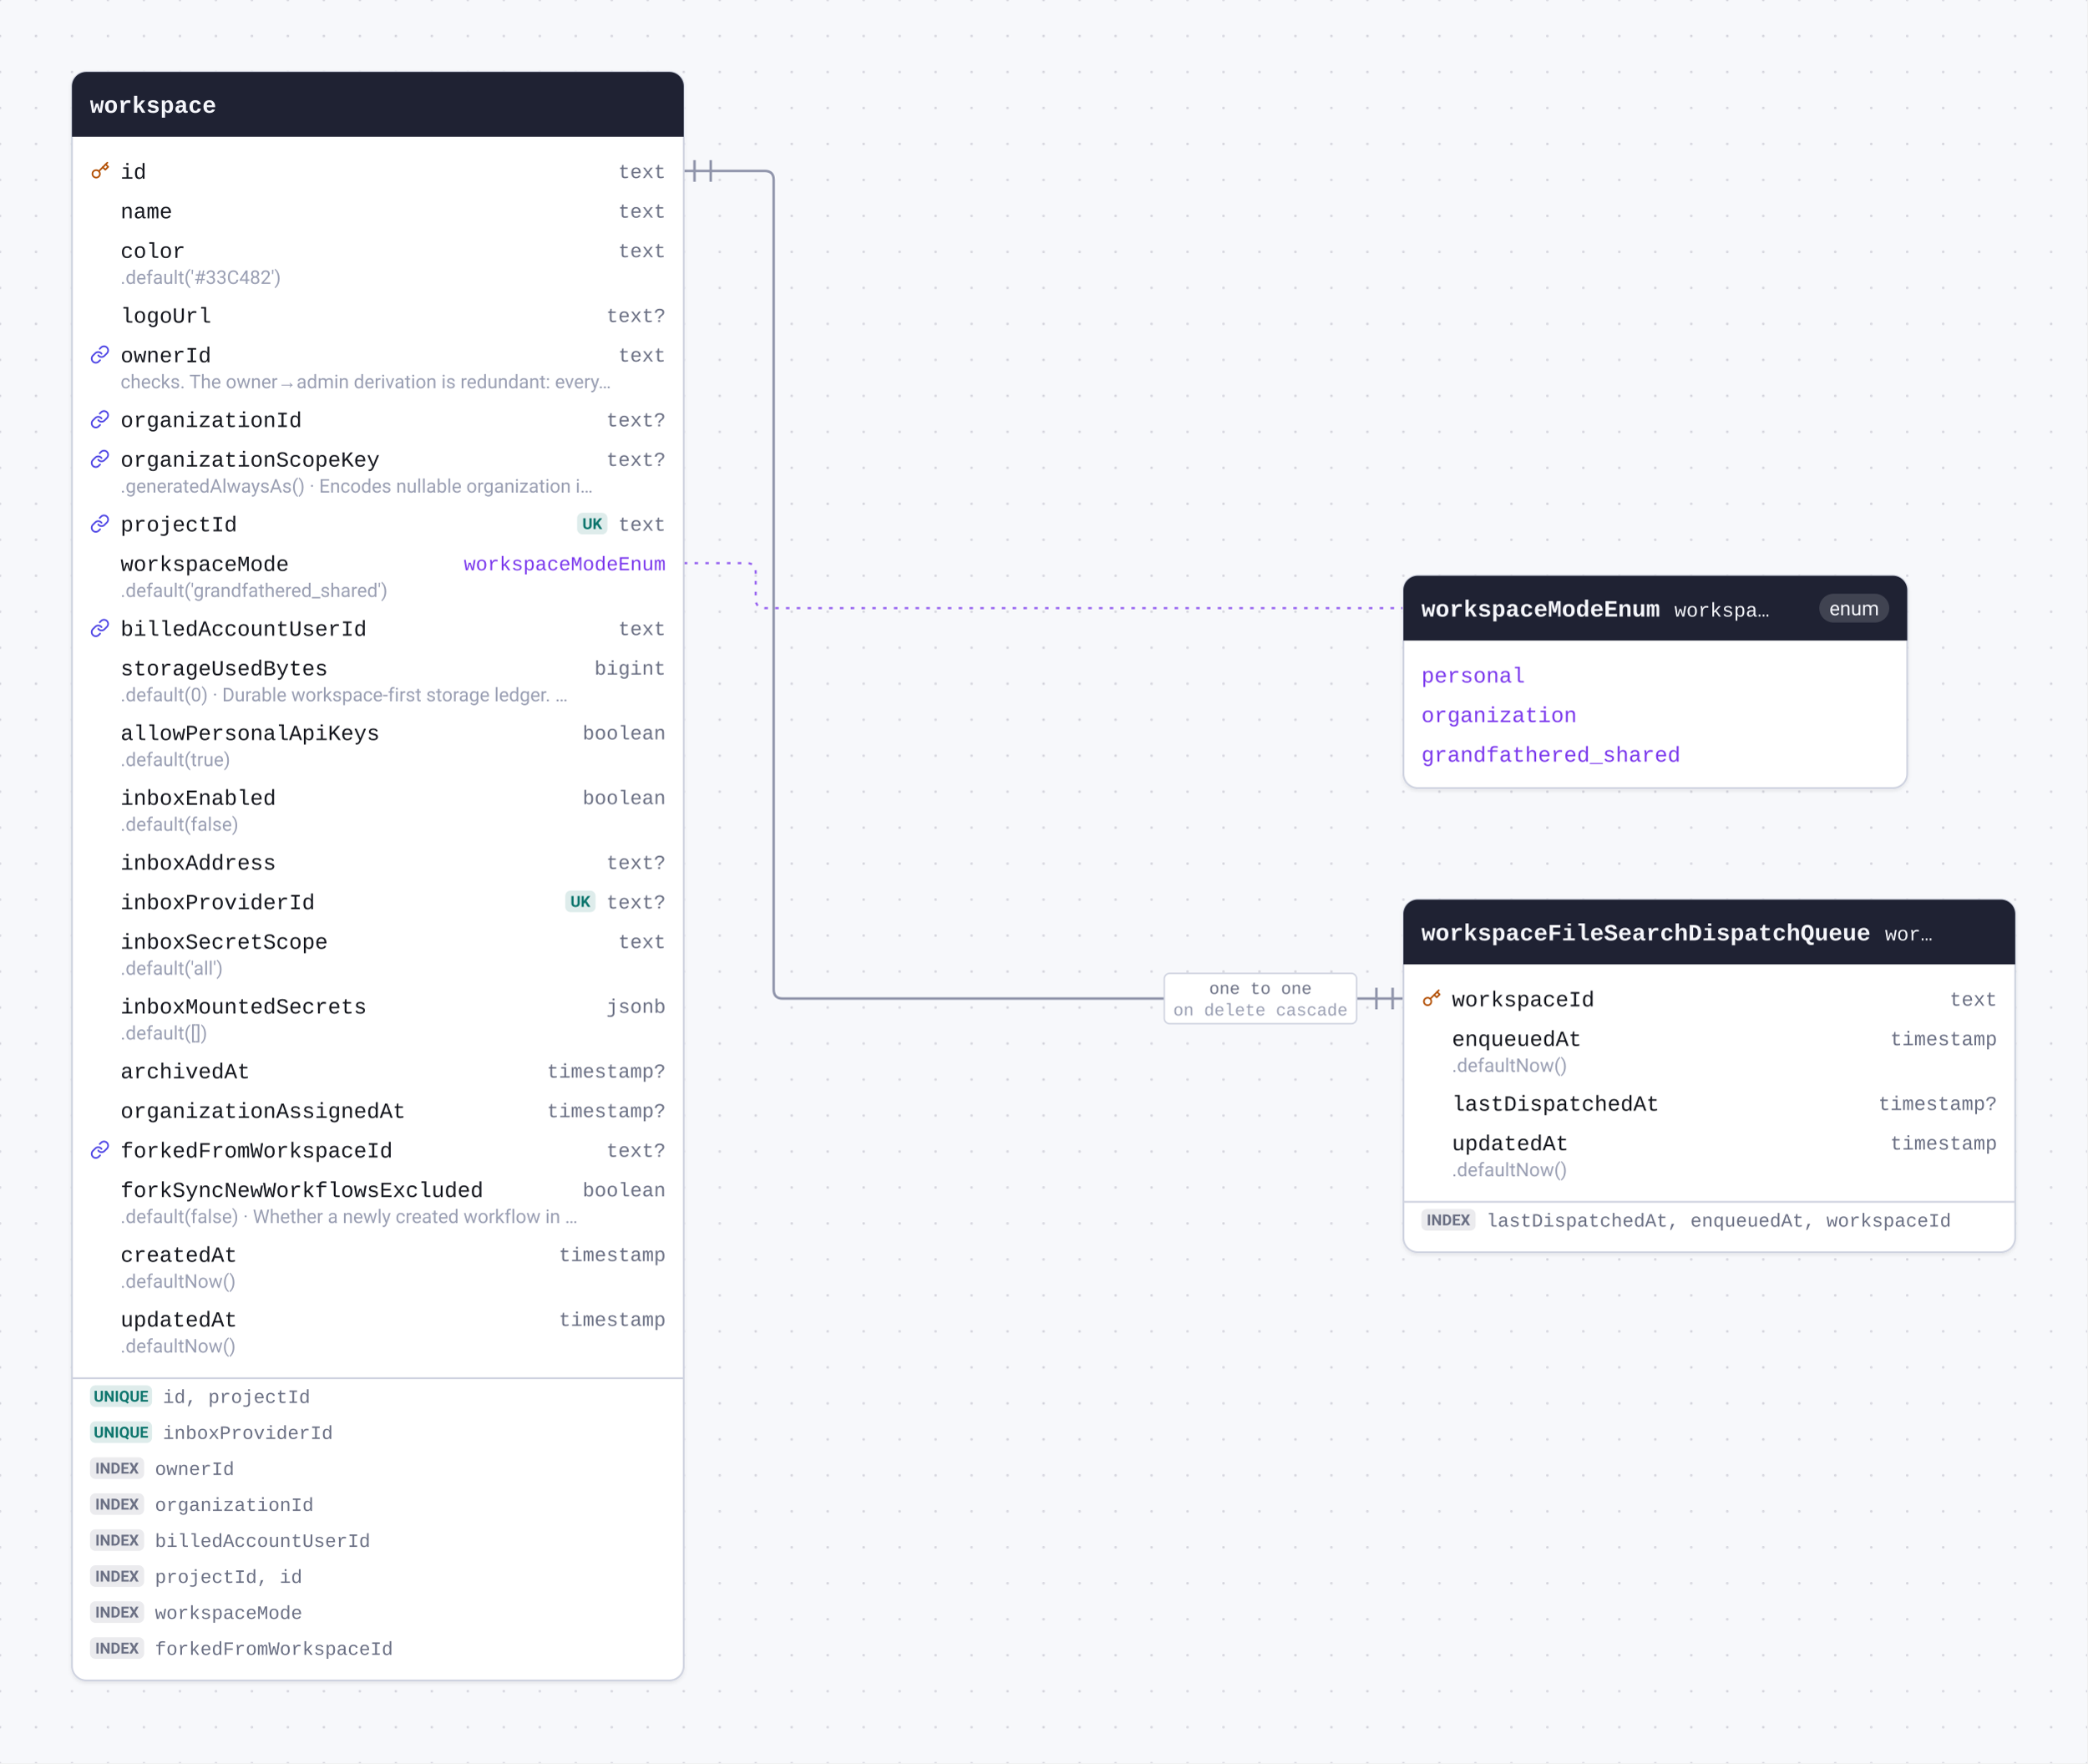
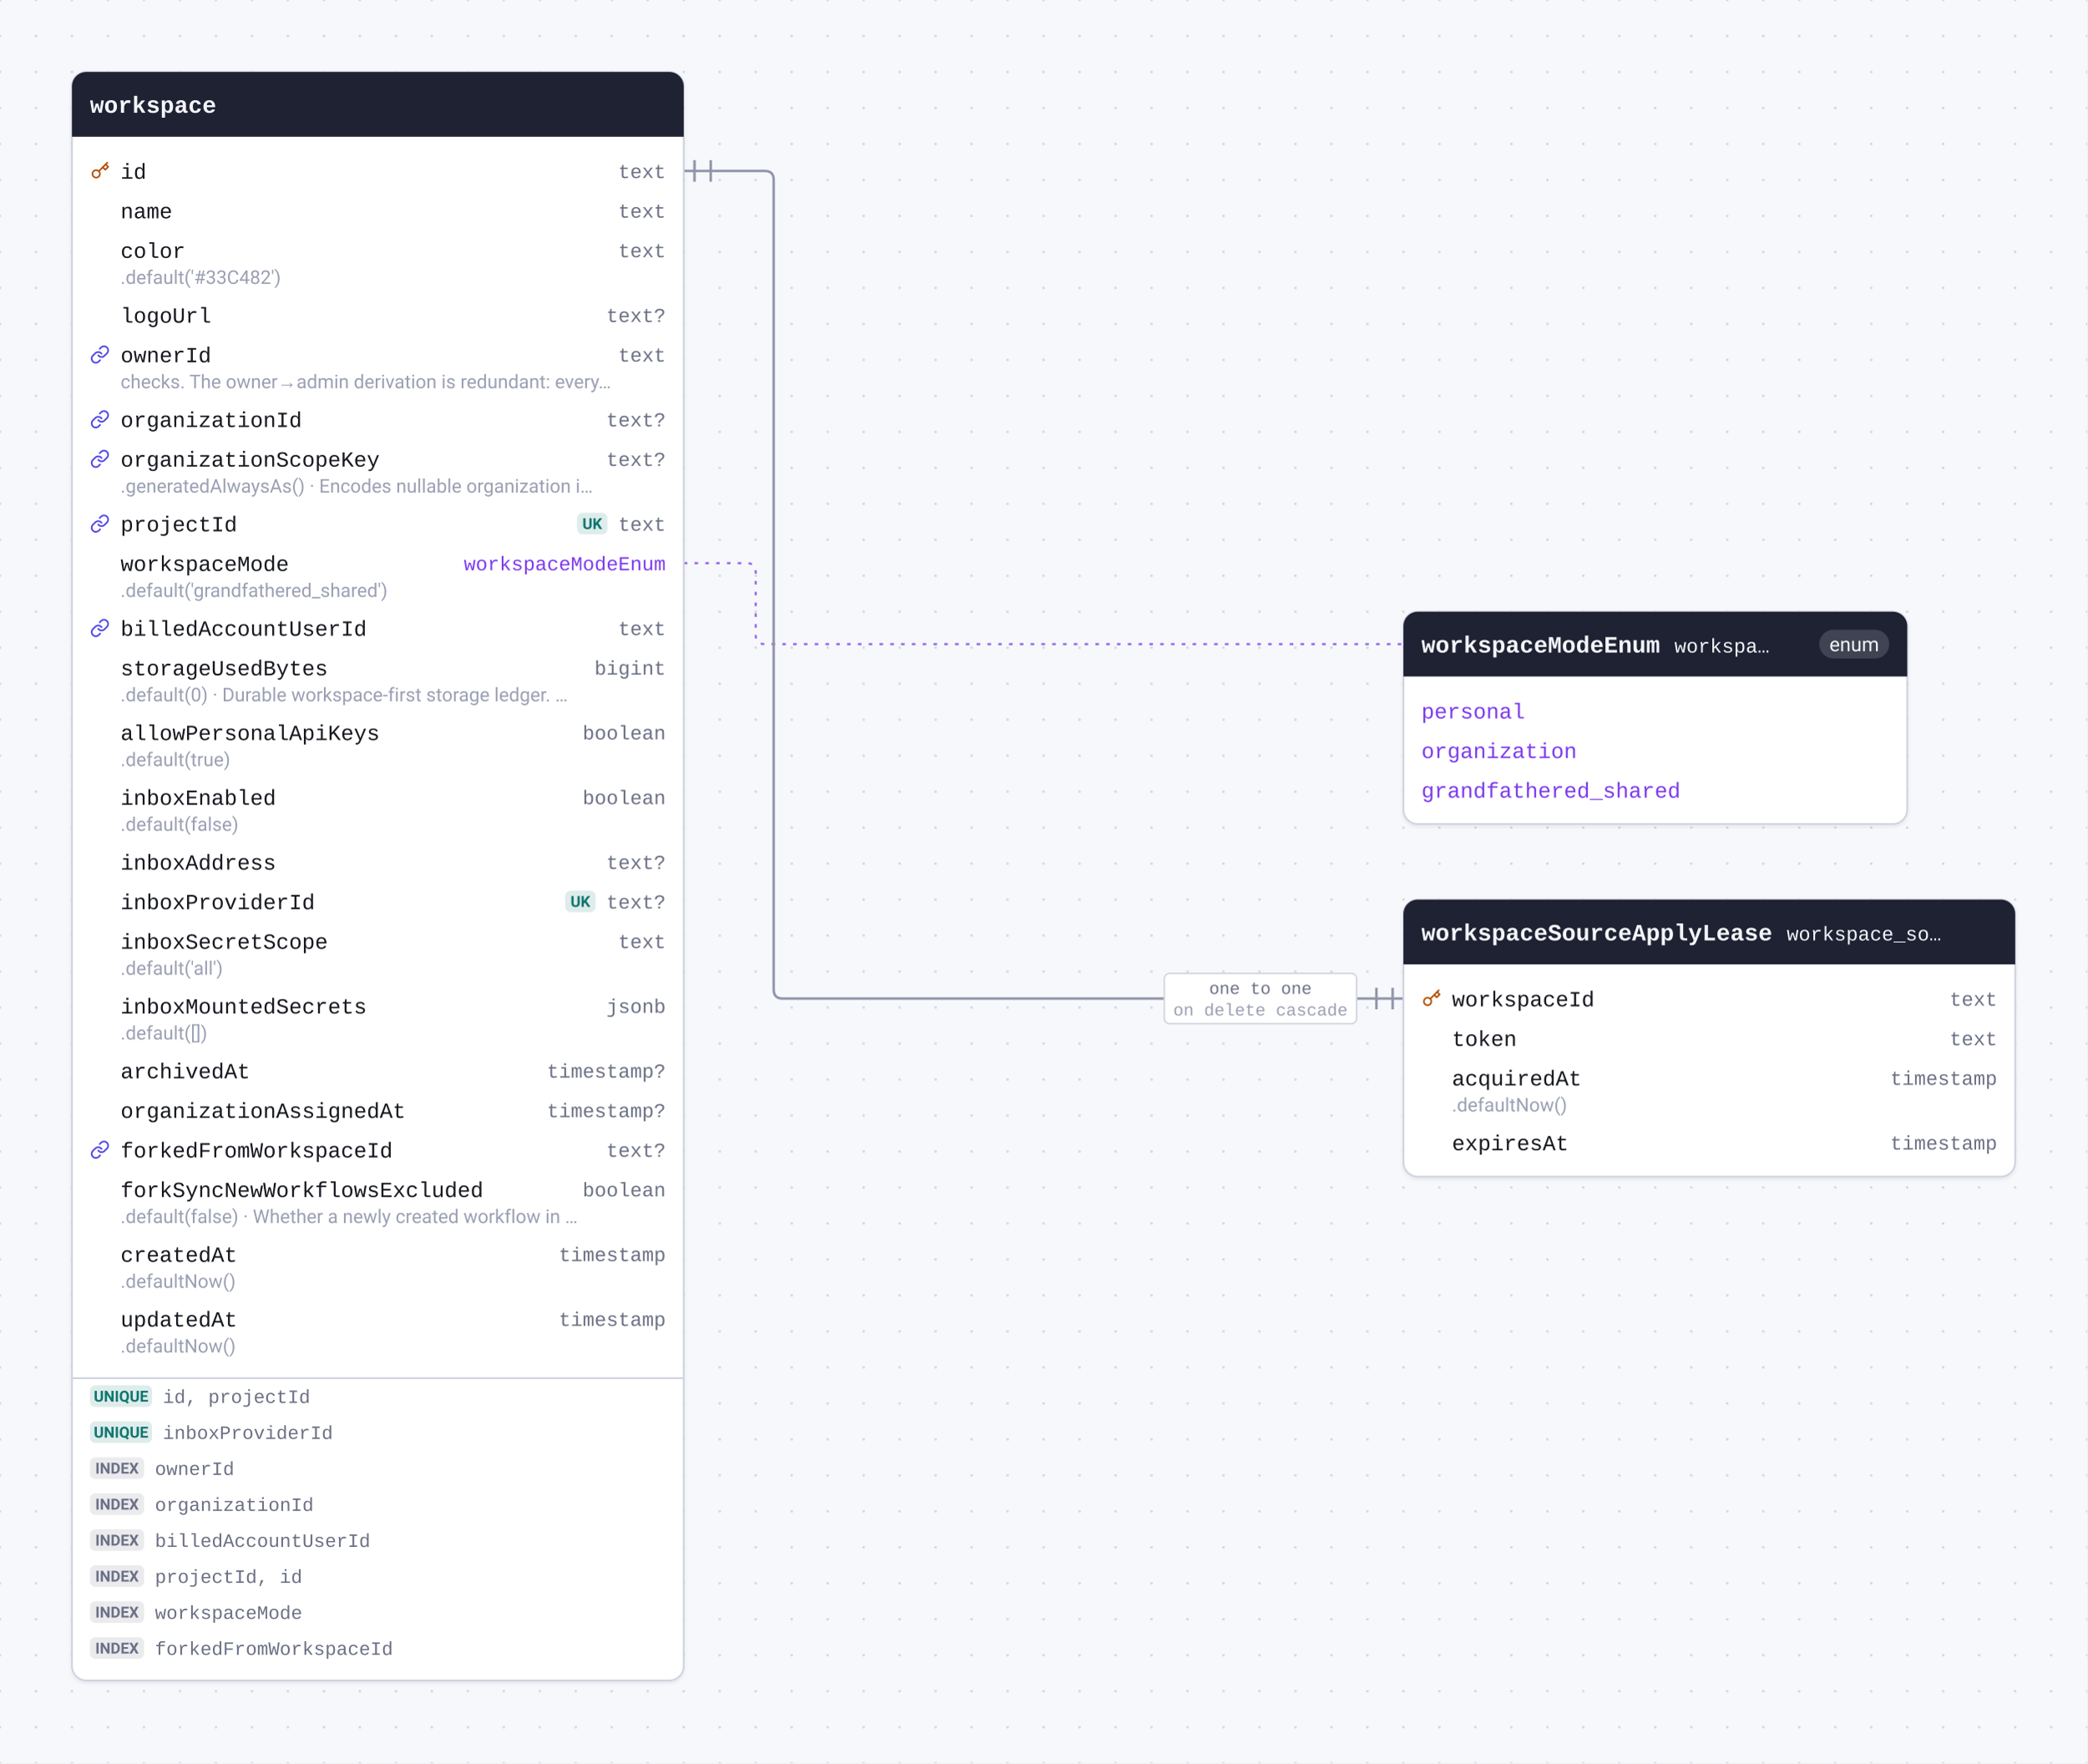
<svg xmlns="http://www.w3.org/2000/svg" width="1160" height="980" viewBox="0 0 1160 980">
  <defs>
    <pattern id="dots" x="-0.7" y="-0.7" width="20" height="20" patternUnits="userSpaceOnUse">
      <circle cx="0.7" cy="0.7" r="0.7" fill="#d4d4dc" />
    </pattern>
    <filter id="node-shadow" x="-5%" y="-5%" width="110%" height="115%">
      <feDropShadow dx="0" dy="1" stdDeviation="1" flood-color="#000000" flood-opacity="0.08" />
    </filter>
  </defs>
  <rect x="0" y="0" width="1160" height="980" fill="#f7f8fb" />
  <rect x="0" y="0" width="1160" height="980" fill="url(#dots)" />
  <g class="enum-edge">
-     <path d="M380 313L400 313L 415,313Q 420,313 420,318L 420,333Q 420,338 425,338L760 338L780 338" fill="none" stroke="#7c3aed" stroke-width="1.2" stroke-dasharray="2 4" opacity="0.75" />
+     <path d="M380 313L400 313L 415,313Q 420,313 420,318L 420,353Q 420,358 425,358L760 358L780 358" fill="none" stroke="#7c3aed" stroke-width="1.2" stroke-dasharray="2 4" opacity="0.75" />
  </g>
  <g class="relation-edge">
    <path d="M380 95L400 95L 425,95Q 430,95 430,100L 430,550Q 430,555 435,555L760 555L780 555" fill="none" stroke="#9095ab" stroke-width="1.4" />
    <g transform="translate(380 95) scale(-1 1)" fill="none" stroke="#9095ab" stroke-width="1.4">
      <path d="M-6 -6 L-6 6" />
      <path d="M-15 -6 L-15 6" />
    </g>
    <g transform="translate(780 555)" fill="none" stroke="#9095ab" stroke-width="1.4">
      <path d="M-6 -6 L-6 6" />
      <path d="M-15 -6 L-15 6" />
    </g>
  </g>
  <g class="model-node">
    <clipPath id="node-clip-0">
      <rect x="40" y="40" width="340" height="894" rx="8" />
    </clipPath>
    <rect x="40" y="40" width="340" height="894" rx="8" fill="#ffffff" stroke="#cfd3e0" filter="url(#node-shadow)" />
    <rect x="40" y="40" width="340" height="36" fill="#1f2233" clip-path="url(#node-clip-0)" />
    <text x="50" y="62.68" font-family="ui-monospace, SF Mono, Menlo, Consolas, Liberation Mono, DejaVu Sans Mono, monospace" font-size="13" font-weight="700" fill="#f4f5fa">workspace</text>
    <g transform="translate(50 89.5) scale(0.46)" fill="none" stroke="#b45309" stroke-width="2" stroke-linecap="round" stroke-linejoin="round">
      <circle cx="7.5" cy="15.5" r="4.5" />
      <path d="m21 2-9.6 9.6" />
      <path d="m15.5 7.5 3 3L22 7l-3-3" />
    </g>
    <text x="67" y="99.32" font-family="ui-monospace, SF Mono, Menlo, Consolas, Liberation Mono, DejaVu Sans Mono, monospace" font-size="12" fill="#16181f">id</text>
    <text x="370" y="98.96" font-family="ui-monospace, SF Mono, Menlo, Consolas, Liberation Mono, DejaVu Sans Mono, monospace" font-size="11" text-anchor="end" fill="#6b7084">text</text>
    <text x="67" y="121.32" font-family="ui-monospace, SF Mono, Menlo, Consolas, Liberation Mono, DejaVu Sans Mono, monospace" font-size="12" fill="#16181f">name</text>
    <text x="370" y="120.96" font-family="ui-monospace, SF Mono, Menlo, Consolas, Liberation Mono, DejaVu Sans Mono, monospace" font-size="11" text-anchor="end" fill="#6b7084">text</text>
    <text x="67" y="143.32" font-family="ui-monospace, SF Mono, Menlo, Consolas, Liberation Mono, DejaVu Sans Mono, monospace" font-size="12" fill="#16181f">color</text>
    <text x="370" y="142.96" font-family="ui-monospace, SF Mono, Menlo, Consolas, Liberation Mono, DejaVu Sans Mono, monospace" font-size="11" text-anchor="end" fill="#6b7084">text</text>
    <text x="67" y="157.78" font-family="ui-sans-serif, -apple-system, Segoe UI, Roboto, Helvetica Neue, Arial, DejaVu Sans, sans-serif" font-size="10.5" fill="#9a9fb3">.default('#33C482')</text>
    <text x="67" y="179.32" font-family="ui-monospace, SF Mono, Menlo, Consolas, Liberation Mono, DejaVu Sans Mono, monospace" font-size="12" fill="#16181f">logoUrl</text>
    <text x="370" y="178.96" font-family="ui-monospace, SF Mono, Menlo, Consolas, Liberation Mono, DejaVu Sans Mono, monospace" font-size="11" text-anchor="end" fill="#6b7084">text?</text>
    <g transform="translate(50 191.5) scale(0.46)" fill="none" stroke="#4f46e5" stroke-width="2" stroke-linecap="round" stroke-linejoin="round">
      <path d="M10 13a5 5 0 0 0 7.54.54l3-3a5 5 0 0 0-7.07-7.07l-1.72 1.71" />
      <path d="M14 11a5 5 0 0 0-7.54-.54l-3 3a5 5 0 0 0 7.07 7.07l1.71-1.71" />
    </g>
    <text x="67" y="201.32" font-family="ui-monospace, SF Mono, Menlo, Consolas, Liberation Mono, DejaVu Sans Mono, monospace" font-size="12" fill="#16181f">ownerId</text>
    <text x="370" y="200.96" font-family="ui-monospace, SF Mono, Menlo, Consolas, Liberation Mono, DejaVu Sans Mono, monospace" font-size="11" text-anchor="end" fill="#6b7084">text</text>
    <text x="67" y="215.78" font-family="ui-sans-serif, -apple-system, Segoe UI, Roboto, Helvetica Neue, Arial, DejaVu Sans, sans-serif" font-size="10.5" fill="#9a9fb3">checks. The owner→admin derivation is redundant: every…</text>
    <g transform="translate(50 227.5) scale(0.46)" fill="none" stroke="#4f46e5" stroke-width="2" stroke-linecap="round" stroke-linejoin="round">
      <path d="M10 13a5 5 0 0 0 7.54.54l3-3a5 5 0 0 0-7.07-7.07l-1.72 1.71" />
      <path d="M14 11a5 5 0 0 0-7.54-.54l-3 3a5 5 0 0 0 7.07 7.07l1.71-1.71" />
    </g>
    <text x="67" y="237.32" font-family="ui-monospace, SF Mono, Menlo, Consolas, Liberation Mono, DejaVu Sans Mono, monospace" font-size="12" fill="#16181f">organizationId</text>
    <text x="370" y="236.96" font-family="ui-monospace, SF Mono, Menlo, Consolas, Liberation Mono, DejaVu Sans Mono, monospace" font-size="11" text-anchor="end" fill="#6b7084">text?</text>
    <g transform="translate(50 249.5) scale(0.46)" fill="none" stroke="#4f46e5" stroke-width="2" stroke-linecap="round" stroke-linejoin="round">
      <path d="M10 13a5 5 0 0 0 7.54.54l3-3a5 5 0 0 0-7.07-7.07l-1.72 1.71" />
      <path d="M14 11a5 5 0 0 0-7.54-.54l-3 3a5 5 0 0 0 7.07 7.07l1.71-1.71" />
    </g>
    <text x="67" y="259.32" font-family="ui-monospace, SF Mono, Menlo, Consolas, Liberation Mono, DejaVu Sans Mono, monospace" font-size="12" fill="#16181f">organizationScopeKey</text>
    <text x="370" y="258.96" font-family="ui-monospace, SF Mono, Menlo, Consolas, Liberation Mono, DejaVu Sans Mono, monospace" font-size="11" text-anchor="end" fill="#6b7084">text?</text>
    <text x="67" y="273.78" font-family="ui-sans-serif, -apple-system, Segoe UI, Roboto, Helvetica Neue, Arial, DejaVu Sans, sans-serif" font-size="10.5" fill="#9a9fb3">.generatedAlwaysAs() · Encodes nullable organization i…</text>
    <g transform="translate(50 285.5) scale(0.46)" fill="none" stroke="#4f46e5" stroke-width="2" stroke-linecap="round" stroke-linejoin="round">
      <path d="M10 13a5 5 0 0 0 7.54.54l3-3a5 5 0 0 0-7.07-7.07l-1.72 1.71" />
      <path d="M14 11a5 5 0 0 0-7.54-.54l-3 3a5 5 0 0 0 7.07 7.07l1.71-1.71" />
    </g>
    <rect x="320.76" y="285" width="16.84" height="12" rx="3" fill="#0f766e" fill-opacity="0.14" />
    <text x="329.18" y="294.06" font-family="ui-sans-serif, -apple-system, Segoe UI, Roboto, Helvetica Neue, Arial, DejaVu Sans, sans-serif" font-size="8.5" font-weight="600" text-anchor="middle" fill="#0f766e">UK</text>
    <text x="67" y="295.32" font-family="ui-monospace, SF Mono, Menlo, Consolas, Liberation Mono, DejaVu Sans Mono, monospace" font-size="12" fill="#16181f">projectId</text>
    <text x="370" y="294.96" font-family="ui-monospace, SF Mono, Menlo, Consolas, Liberation Mono, DejaVu Sans Mono, monospace" font-size="11" text-anchor="end" fill="#6b7084">text</text>
    <text x="67" y="317.32" font-family="ui-monospace, SF Mono, Menlo, Consolas, Liberation Mono, DejaVu Sans Mono, monospace" font-size="12" fill="#16181f">workspaceMode</text>
    <text x="370" y="316.96" font-family="ui-monospace, SF Mono, Menlo, Consolas, Liberation Mono, DejaVu Sans Mono, monospace" font-size="11" text-anchor="end" fill="#7c3aed">workspaceModeEnum</text>
    <text x="67" y="331.78" font-family="ui-sans-serif, -apple-system, Segoe UI, Roboto, Helvetica Neue, Arial, DejaVu Sans, sans-serif" font-size="10.5" fill="#9a9fb3">.default('grandfathered_shared')</text>
    <g transform="translate(50 343.5) scale(0.46)" fill="none" stroke="#4f46e5" stroke-width="2" stroke-linecap="round" stroke-linejoin="round">
      <path d="M10 13a5 5 0 0 0 7.54.54l3-3a5 5 0 0 0-7.07-7.07l-1.72 1.71" />
      <path d="M14 11a5 5 0 0 0-7.54-.54l-3 3a5 5 0 0 0 7.07 7.07l1.71-1.71" />
    </g>
    <text x="67" y="353.32" font-family="ui-monospace, SF Mono, Menlo, Consolas, Liberation Mono, DejaVu Sans Mono, monospace" font-size="12" fill="#16181f">billedAccountUserId</text>
    <text x="370" y="352.96" font-family="ui-monospace, SF Mono, Menlo, Consolas, Liberation Mono, DejaVu Sans Mono, monospace" font-size="11" text-anchor="end" fill="#6b7084">text</text>
    <text x="67" y="375.32" font-family="ui-monospace, SF Mono, Menlo, Consolas, Liberation Mono, DejaVu Sans Mono, monospace" font-size="12" fill="#16181f">storageUsedBytes</text>
    <text x="370" y="374.96" font-family="ui-monospace, SF Mono, Menlo, Consolas, Liberation Mono, DejaVu Sans Mono, monospace" font-size="11" text-anchor="end" fill="#6b7084">bigint</text>
    <text x="67" y="389.78" font-family="ui-sans-serif, -apple-system, Segoe UI, Roboto, Helvetica Neue, Arial, DejaVu Sans, sans-serif" font-size="10.5" fill="#9a9fb3">.default(0) · Durable workspace-first storage ledger. …</text>
    <text x="67" y="411.32" font-family="ui-monospace, SF Mono, Menlo, Consolas, Liberation Mono, DejaVu Sans Mono, monospace" font-size="12" fill="#16181f">allowPersonalApiKeys</text>
    <text x="370" y="410.96" font-family="ui-monospace, SF Mono, Menlo, Consolas, Liberation Mono, DejaVu Sans Mono, monospace" font-size="11" text-anchor="end" fill="#6b7084">boolean</text>
    <text x="67" y="425.78" font-family="ui-sans-serif, -apple-system, Segoe UI, Roboto, Helvetica Neue, Arial, DejaVu Sans, sans-serif" font-size="10.5" fill="#9a9fb3">.default(true)</text>
    <text x="67" y="447.32" font-family="ui-monospace, SF Mono, Menlo, Consolas, Liberation Mono, DejaVu Sans Mono, monospace" font-size="12" fill="#16181f">inboxEnabled</text>
    <text x="370" y="446.96" font-family="ui-monospace, SF Mono, Menlo, Consolas, Liberation Mono, DejaVu Sans Mono, monospace" font-size="11" text-anchor="end" fill="#6b7084">boolean</text>
    <text x="67" y="461.78" font-family="ui-sans-serif, -apple-system, Segoe UI, Roboto, Helvetica Neue, Arial, DejaVu Sans, sans-serif" font-size="10.5" fill="#9a9fb3">.default(false)</text>
    <text x="67" y="483.32" font-family="ui-monospace, SF Mono, Menlo, Consolas, Liberation Mono, DejaVu Sans Mono, monospace" font-size="12" fill="#16181f">inboxAddress</text>
    <text x="370" y="482.96" font-family="ui-monospace, SF Mono, Menlo, Consolas, Liberation Mono, DejaVu Sans Mono, monospace" font-size="11" text-anchor="end" fill="#6b7084">text?</text>
    <rect x="314.16" y="495" width="16.84" height="12" rx="3" fill="#0f766e" fill-opacity="0.14" />
    <text x="322.58" y="504.06" font-family="ui-sans-serif, -apple-system, Segoe UI, Roboto, Helvetica Neue, Arial, DejaVu Sans, sans-serif" font-size="8.5" font-weight="600" text-anchor="middle" fill="#0f766e">UK</text>
    <text x="67" y="505.32" font-family="ui-monospace, SF Mono, Menlo, Consolas, Liberation Mono, DejaVu Sans Mono, monospace" font-size="12" fill="#16181f">inboxProviderId</text>
    <text x="370" y="504.96" font-family="ui-monospace, SF Mono, Menlo, Consolas, Liberation Mono, DejaVu Sans Mono, monospace" font-size="11" text-anchor="end" fill="#6b7084">text?</text>
    <text x="67" y="527.32" font-family="ui-monospace, SF Mono, Menlo, Consolas, Liberation Mono, DejaVu Sans Mono, monospace" font-size="12" fill="#16181f">inboxSecretScope</text>
    <text x="370" y="526.96" font-family="ui-monospace, SF Mono, Menlo, Consolas, Liberation Mono, DejaVu Sans Mono, monospace" font-size="11" text-anchor="end" fill="#6b7084">text</text>
    <text x="67" y="541.78" font-family="ui-sans-serif, -apple-system, Segoe UI, Roboto, Helvetica Neue, Arial, DejaVu Sans, sans-serif" font-size="10.5" fill="#9a9fb3">.default('all')</text>
    <text x="67" y="563.32" font-family="ui-monospace, SF Mono, Menlo, Consolas, Liberation Mono, DejaVu Sans Mono, monospace" font-size="12" fill="#16181f">inboxMountedSecrets</text>
    <text x="370" y="562.96" font-family="ui-monospace, SF Mono, Menlo, Consolas, Liberation Mono, DejaVu Sans Mono, monospace" font-size="11" text-anchor="end" fill="#6b7084">jsonb</text>
    <text x="67" y="577.78" font-family="ui-sans-serif, -apple-system, Segoe UI, Roboto, Helvetica Neue, Arial, DejaVu Sans, sans-serif" font-size="10.5" fill="#9a9fb3">.default([])</text>
    <text x="67" y="599.32" font-family="ui-monospace, SF Mono, Menlo, Consolas, Liberation Mono, DejaVu Sans Mono, monospace" font-size="12" fill="#16181f">archivedAt</text>
    <text x="370" y="598.96" font-family="ui-monospace, SF Mono, Menlo, Consolas, Liberation Mono, DejaVu Sans Mono, monospace" font-size="11" text-anchor="end" fill="#6b7084">timestamp?</text>
    <text x="67" y="621.32" font-family="ui-monospace, SF Mono, Menlo, Consolas, Liberation Mono, DejaVu Sans Mono, monospace" font-size="12" fill="#16181f">organizationAssignedAt</text>
    <text x="370" y="620.96" font-family="ui-monospace, SF Mono, Menlo, Consolas, Liberation Mono, DejaVu Sans Mono, monospace" font-size="11" text-anchor="end" fill="#6b7084">timestamp?</text>
    <g transform="translate(50 633.5) scale(0.46)" fill="none" stroke="#4f46e5" stroke-width="2" stroke-linecap="round" stroke-linejoin="round">
      <path d="M10 13a5 5 0 0 0 7.54.54l3-3a5 5 0 0 0-7.07-7.07l-1.72 1.71" />
      <path d="M14 11a5 5 0 0 0-7.54-.54l-3 3a5 5 0 0 0 7.07 7.07l1.71-1.71" />
    </g>
    <text x="67" y="643.32" font-family="ui-monospace, SF Mono, Menlo, Consolas, Liberation Mono, DejaVu Sans Mono, monospace" font-size="12" fill="#16181f">forkedFromWorkspaceId</text>
    <text x="370" y="642.96" font-family="ui-monospace, SF Mono, Menlo, Consolas, Liberation Mono, DejaVu Sans Mono, monospace" font-size="11" text-anchor="end" fill="#6b7084">text?</text>
    <text x="67" y="665.32" font-family="ui-monospace, SF Mono, Menlo, Consolas, Liberation Mono, DejaVu Sans Mono, monospace" font-size="12" fill="#16181f">forkSyncNewWorkflowsExcluded</text>
    <text x="370" y="664.96" font-family="ui-monospace, SF Mono, Menlo, Consolas, Liberation Mono, DejaVu Sans Mono, monospace" font-size="11" text-anchor="end" fill="#6b7084">boolean</text>
    <text x="67" y="679.78" font-family="ui-sans-serif, -apple-system, Segoe UI, Roboto, Helvetica Neue, Arial, DejaVu Sans, sans-serif" font-size="10.5" fill="#9a9fb3">.default(false) · Whether a newly created workflow in …</text>
    <text x="67" y="701.32" font-family="ui-monospace, SF Mono, Menlo, Consolas, Liberation Mono, DejaVu Sans Mono, monospace" font-size="12" fill="#16181f">createdAt</text>
    <text x="370" y="700.96" font-family="ui-monospace, SF Mono, Menlo, Consolas, Liberation Mono, DejaVu Sans Mono, monospace" font-size="11" text-anchor="end" fill="#6b7084">timestamp</text>
    <text x="67" y="715.78" font-family="ui-sans-serif, -apple-system, Segoe UI, Roboto, Helvetica Neue, Arial, DejaVu Sans, sans-serif" font-size="10.5" fill="#9a9fb3">.defaultNow()</text>
    <text x="67" y="737.32" font-family="ui-monospace, SF Mono, Menlo, Consolas, Liberation Mono, DejaVu Sans Mono, monospace" font-size="12" fill="#16181f">updatedAt</text>
    <text x="370" y="736.96" font-family="ui-monospace, SF Mono, Menlo, Consolas, Liberation Mono, DejaVu Sans Mono, monospace" font-size="11" text-anchor="end" fill="#6b7084">timestamp</text>
    <text x="67" y="751.78" font-family="ui-sans-serif, -apple-system, Segoe UI, Roboto, Helvetica Neue, Arial, DejaVu Sans, sans-serif" font-size="10.5" fill="#9a9fb3">.defaultNow()</text>
    <path d="M40 766H380" stroke="#cfd3e0" stroke-width="1" />
    <rect x="50" y="770" width="34.52" height="12" rx="3" fill="#0f766e" fill-opacity="0.14" />
    <text x="67.26" y="779.06" font-family="ui-sans-serif, -apple-system, Segoe UI, Roboto, Helvetica Neue, Arial, DejaVu Sans, sans-serif" font-size="8.5" font-weight="600" text-anchor="middle" fill="#0f766e">UNIQUE</text>
    <text x="90.52" y="779.78" font-family="ui-monospace, SF Mono, Menlo, Consolas, Liberation Mono, DejaVu Sans Mono, monospace" font-size="10.5" fill="#6b7084">id, projectId</text>
    <rect x="50" y="790" width="34.52" height="12" rx="3" fill="#0f766e" fill-opacity="0.14" />
    <text x="67.26" y="799.06" font-family="ui-sans-serif, -apple-system, Segoe UI, Roboto, Helvetica Neue, Arial, DejaVu Sans, sans-serif" font-size="8.5" font-weight="600" text-anchor="middle" fill="#0f766e">UNIQUE</text>
    <text x="90.52" y="799.78" font-family="ui-monospace, SF Mono, Menlo, Consolas, Liberation Mono, DejaVu Sans Mono, monospace" font-size="10.5" fill="#6b7084">inboxProviderId</text>
    <rect x="50" y="810" width="30.1" height="12" rx="3" fill="#6b7084" fill-opacity="0.14" />
    <text x="65.05" y="819.06" font-family="ui-sans-serif, -apple-system, Segoe UI, Roboto, Helvetica Neue, Arial, DejaVu Sans, sans-serif" font-size="8.5" font-weight="600" text-anchor="middle" fill="#6b7084">INDEX</text>
    <text x="86.1" y="819.78" font-family="ui-monospace, SF Mono, Menlo, Consolas, Liberation Mono, DejaVu Sans Mono, monospace" font-size="10.5" fill="#6b7084">ownerId</text>
    <rect x="50" y="830" width="30.1" height="12" rx="3" fill="#6b7084" fill-opacity="0.14" />
    <text x="65.05" y="839.06" font-family="ui-sans-serif, -apple-system, Segoe UI, Roboto, Helvetica Neue, Arial, DejaVu Sans, sans-serif" font-size="8.5" font-weight="600" text-anchor="middle" fill="#6b7084">INDEX</text>
    <text x="86.1" y="839.78" font-family="ui-monospace, SF Mono, Menlo, Consolas, Liberation Mono, DejaVu Sans Mono, monospace" font-size="10.5" fill="#6b7084">organizationId</text>
    <rect x="50" y="850" width="30.1" height="12" rx="3" fill="#6b7084" fill-opacity="0.14" />
    <text x="65.05" y="859.06" font-family="ui-sans-serif, -apple-system, Segoe UI, Roboto, Helvetica Neue, Arial, DejaVu Sans, sans-serif" font-size="8.5" font-weight="600" text-anchor="middle" fill="#6b7084">INDEX</text>
    <text x="86.1" y="859.78" font-family="ui-monospace, SF Mono, Menlo, Consolas, Liberation Mono, DejaVu Sans Mono, monospace" font-size="10.5" fill="#6b7084">billedAccountUserId</text>
    <rect x="50" y="870" width="30.1" height="12" rx="3" fill="#6b7084" fill-opacity="0.14" />
    <text x="65.05" y="879.06" font-family="ui-sans-serif, -apple-system, Segoe UI, Roboto, Helvetica Neue, Arial, DejaVu Sans, sans-serif" font-size="8.5" font-weight="600" text-anchor="middle" fill="#6b7084">INDEX</text>
    <text x="86.1" y="879.78" font-family="ui-monospace, SF Mono, Menlo, Consolas, Liberation Mono, DejaVu Sans Mono, monospace" font-size="10.5" fill="#6b7084">projectId, id</text>
    <rect x="50" y="890" width="30.1" height="12" rx="3" fill="#6b7084" fill-opacity="0.14" />
    <text x="65.05" y="899.06" font-family="ui-sans-serif, -apple-system, Segoe UI, Roboto, Helvetica Neue, Arial, DejaVu Sans, sans-serif" font-size="8.5" font-weight="600" text-anchor="middle" fill="#6b7084">INDEX</text>
    <text x="86.1" y="899.78" font-family="ui-monospace, SF Mono, Menlo, Consolas, Liberation Mono, DejaVu Sans Mono, monospace" font-size="10.5" fill="#6b7084">workspaceMode</text>
    <rect x="50" y="910" width="30.1" height="12" rx="3" fill="#6b7084" fill-opacity="0.14" />
    <text x="65.05" y="919.06" font-family="ui-sans-serif, -apple-system, Segoe UI, Roboto, Helvetica Neue, Arial, DejaVu Sans, sans-serif" font-size="8.5" font-weight="600" text-anchor="middle" fill="#6b7084">INDEX</text>
    <text x="86.1" y="919.78" font-family="ui-monospace, SF Mono, Menlo, Consolas, Liberation Mono, DejaVu Sans Mono, monospace" font-size="10.5" fill="#6b7084">forkedFromWorkspaceId</text>
  </g>
  <g class="model-node">
    <clipPath id="node-clip-1">
-       <rect x="780" y="500" width="340" height="196" rx="8" />
+       <rect x="780" y="500" width="340" height="154" rx="8" />
    </clipPath>
-     <rect x="780" y="500" width="340" height="196" rx="8" fill="#ffffff" stroke="#cfd3e0" filter="url(#node-shadow)" />
+     <rect x="780" y="500" width="340" height="154" rx="8" fill="#ffffff" stroke="#cfd3e0" filter="url(#node-shadow)" />
    <rect x="780" y="500" width="340" height="36" fill="#1f2233" clip-path="url(#node-clip-1)" />
-     <text x="790" y="522.68" font-family="ui-monospace, SF Mono, Menlo, Consolas, Liberation Mono, DejaVu Sans Mono, monospace" font-size="13" font-weight="700" fill="#f4f5fa">workspaceFileSearchDispatchQueue<tspan dx="8" font-size="11" font-weight="400" opacity="0.6">wor…</tspan>
+     <text x="790" y="522.68" font-family="ui-monospace, SF Mono, Menlo, Consolas, Liberation Mono, DejaVu Sans Mono, monospace" font-size="13" font-weight="700" fill="#f4f5fa">workspaceSourceApplyLease<tspan dx="8" font-size="11" font-weight="400" opacity="0.6">workspace_so…</tspan>
    </text>
    <g transform="translate(790 549.5) scale(0.46)" fill="none" stroke="#b45309" stroke-width="2" stroke-linecap="round" stroke-linejoin="round">
      <circle cx="7.5" cy="15.5" r="4.5" />
      <path d="m21 2-9.6 9.6" />
      <path d="m15.5 7.5 3 3L22 7l-3-3" />
    </g>
    <text x="807" y="559.32" font-family="ui-monospace, SF Mono, Menlo, Consolas, Liberation Mono, DejaVu Sans Mono, monospace" font-size="12" fill="#16181f">workspaceId</text>
    <text x="1110" y="558.96" font-family="ui-monospace, SF Mono, Menlo, Consolas, Liberation Mono, DejaVu Sans Mono, monospace" font-size="11" text-anchor="end" fill="#6b7084">text</text>
-     <text x="807" y="581.32" font-family="ui-monospace, SF Mono, Menlo, Consolas, Liberation Mono, DejaVu Sans Mono, monospace" font-size="12" fill="#16181f">enqueuedAt</text>
-     <text x="1110" y="580.96" font-family="ui-monospace, SF Mono, Menlo, Consolas, Liberation Mono, DejaVu Sans Mono, monospace" font-size="11" text-anchor="end" fill="#6b7084">timestamp</text>
-     <text x="807" y="595.78" font-family="ui-sans-serif, -apple-system, Segoe UI, Roboto, Helvetica Neue, Arial, DejaVu Sans, sans-serif" font-size="10.5" fill="#9a9fb3">.defaultNow()</text>
-     <text x="807" y="617.32" font-family="ui-monospace, SF Mono, Menlo, Consolas, Liberation Mono, DejaVu Sans Mono, monospace" font-size="12" fill="#16181f">lastDispatchedAt</text>
-     <text x="1110" y="616.96" font-family="ui-monospace, SF Mono, Menlo, Consolas, Liberation Mono, DejaVu Sans Mono, monospace" font-size="11" text-anchor="end" fill="#6b7084">timestamp?</text>
-     <text x="807" y="639.32" font-family="ui-monospace, SF Mono, Menlo, Consolas, Liberation Mono, DejaVu Sans Mono, monospace" font-size="12" fill="#16181f">updatedAt</text>
+     <text x="807" y="581.32" font-family="ui-monospace, SF Mono, Menlo, Consolas, Liberation Mono, DejaVu Sans Mono, monospace" font-size="12" fill="#16181f">token</text>
+     <text x="1110" y="580.96" font-family="ui-monospace, SF Mono, Menlo, Consolas, Liberation Mono, DejaVu Sans Mono, monospace" font-size="11" text-anchor="end" fill="#6b7084">text</text>
+     <text x="807" y="603.32" font-family="ui-monospace, SF Mono, Menlo, Consolas, Liberation Mono, DejaVu Sans Mono, monospace" font-size="12" fill="#16181f">acquiredAt</text>
+     <text x="1110" y="602.96" font-family="ui-monospace, SF Mono, Menlo, Consolas, Liberation Mono, DejaVu Sans Mono, monospace" font-size="11" text-anchor="end" fill="#6b7084">timestamp</text>
+     <text x="807" y="617.78" font-family="ui-sans-serif, -apple-system, Segoe UI, Roboto, Helvetica Neue, Arial, DejaVu Sans, sans-serif" font-size="10.5" fill="#9a9fb3">.defaultNow()</text>
+     <text x="807" y="639.32" font-family="ui-monospace, SF Mono, Menlo, Consolas, Liberation Mono, DejaVu Sans Mono, monospace" font-size="12" fill="#16181f">expiresAt</text>
    <text x="1110" y="638.96" font-family="ui-monospace, SF Mono, Menlo, Consolas, Liberation Mono, DejaVu Sans Mono, monospace" font-size="11" text-anchor="end" fill="#6b7084">timestamp</text>
-     <text x="807" y="653.78" font-family="ui-sans-serif, -apple-system, Segoe UI, Roboto, Helvetica Neue, Arial, DejaVu Sans, sans-serif" font-size="10.5" fill="#9a9fb3">.defaultNow()</text>
-     <path d="M780 668H1120" stroke="#cfd3e0" stroke-width="1" />
-     <rect x="790" y="672" width="30.1" height="12" rx="3" fill="#6b7084" fill-opacity="0.14" />
-     <text x="805.05" y="681.06" font-family="ui-sans-serif, -apple-system, Segoe UI, Roboto, Helvetica Neue, Arial, DejaVu Sans, sans-serif" font-size="8.5" font-weight="600" text-anchor="middle" fill="#6b7084">INDEX</text>
-     <text x="826.1" y="681.78" font-family="ui-monospace, SF Mono, Menlo, Consolas, Liberation Mono, DejaVu Sans Mono, monospace" font-size="10.5" fill="#6b7084">lastDispatchedAt, enqueuedAt, workspaceId</text>
  </g>
  <g class="enum-node">
    <clipPath id="enum-clip-0">
-       <rect x="780" y="320" width="280" height="118" rx="8" />
+       <rect x="780" y="340" width="280" height="118" rx="8" />
    </clipPath>
-     <rect x="780" y="320" width="280" height="118" rx="8" fill="#ffffff" stroke="#cfd3e0" filter="url(#node-shadow)" />
-     <rect x="780" y="320" width="280" height="36" fill="#1f2233" clip-path="url(#enum-clip-0)" />
-     <text x="790" y="342.68" font-family="ui-monospace, SF Mono, Menlo, Consolas, Liberation Mono, DejaVu Sans Mono, monospace" font-size="13" font-weight="700" fill="#f4f5fa">workspaceModeEnum<tspan dx="8" font-size="11" font-weight="400" opacity="0.6">workspa…</tspan>
+     <rect x="780" y="340" width="280" height="118" rx="8" fill="#ffffff" stroke="#cfd3e0" filter="url(#node-shadow)" />
+     <rect x="780" y="340" width="280" height="36" fill="#1f2233" clip-path="url(#enum-clip-0)" />
+     <text x="790" y="362.68" font-family="ui-monospace, SF Mono, Menlo, Consolas, Liberation Mono, DejaVu Sans Mono, monospace" font-size="13" font-weight="700" fill="#f4f5fa">workspaceModeEnum<tspan dx="8" font-size="11" font-weight="400" opacity="0.6">workspa…</tspan>
    </text>
-     <rect x="1011.12" y="330" width="38.88" height="16" rx="8" fill="#ffffff" opacity="0.15" />
-     <text x="1030.56" y="341.96" font-family="ui-sans-serif, -apple-system, Segoe UI, Roboto, Helvetica Neue, Arial, DejaVu Sans, sans-serif" font-size="11" text-anchor="middle" fill="#f4f5fa">enum</text>
-     <text x="790" y="379.32" font-family="ui-monospace, SF Mono, Menlo, Consolas, Liberation Mono, DejaVu Sans Mono, monospace" font-size="12" fill="#7c3aed">personal</text>
-     <text x="790" y="401.32" font-family="ui-monospace, SF Mono, Menlo, Consolas, Liberation Mono, DejaVu Sans Mono, monospace" font-size="12" fill="#7c3aed">organization</text>
-     <text x="790" y="423.32" font-family="ui-monospace, SF Mono, Menlo, Consolas, Liberation Mono, DejaVu Sans Mono, monospace" font-size="12" fill="#7c3aed">grandfathered_shared</text>
+     <rect x="1011.12" y="350" width="38.88" height="16" rx="8" fill="#ffffff" opacity="0.15" />
+     <text x="1030.56" y="361.96" font-family="ui-sans-serif, -apple-system, Segoe UI, Roboto, Helvetica Neue, Arial, DejaVu Sans, sans-serif" font-size="11" text-anchor="middle" fill="#f4f5fa">enum</text>
+     <text x="790" y="399.32" font-family="ui-monospace, SF Mono, Menlo, Consolas, Liberation Mono, DejaVu Sans Mono, monospace" font-size="12" fill="#7c3aed">personal</text>
+     <text x="790" y="421.32" font-family="ui-monospace, SF Mono, Menlo, Consolas, Liberation Mono, DejaVu Sans Mono, monospace" font-size="12" fill="#7c3aed">organization</text>
+     <text x="790" y="443.32" font-family="ui-monospace, SF Mono, Menlo, Consolas, Liberation Mono, DejaVu Sans Mono, monospace" font-size="12" fill="#7c3aed">grandfathered_shared</text>
  </g>
  <g class="relation-label">
    <rect x="647.1" y="541" width="106.9" height="28" rx="3" fill="#ffffff" stroke="#cfd3e0" stroke-width="0.8" />
    <text x="700.55" y="552.42" font-family="ui-monospace, SF Mono, Menlo, Consolas, Liberation Mono, DejaVu Sans Mono, monospace" font-size="9.5" text-anchor="middle" fill="#6b7084">one to one</text>
    <text x="700.55" y="564.42" font-family="ui-monospace, SF Mono, Menlo, Consolas, Liberation Mono, DejaVu Sans Mono, monospace" font-size="9.5" text-anchor="middle" fill="#9a9fb3">on delete cascade</text>
  </g>
</svg>
